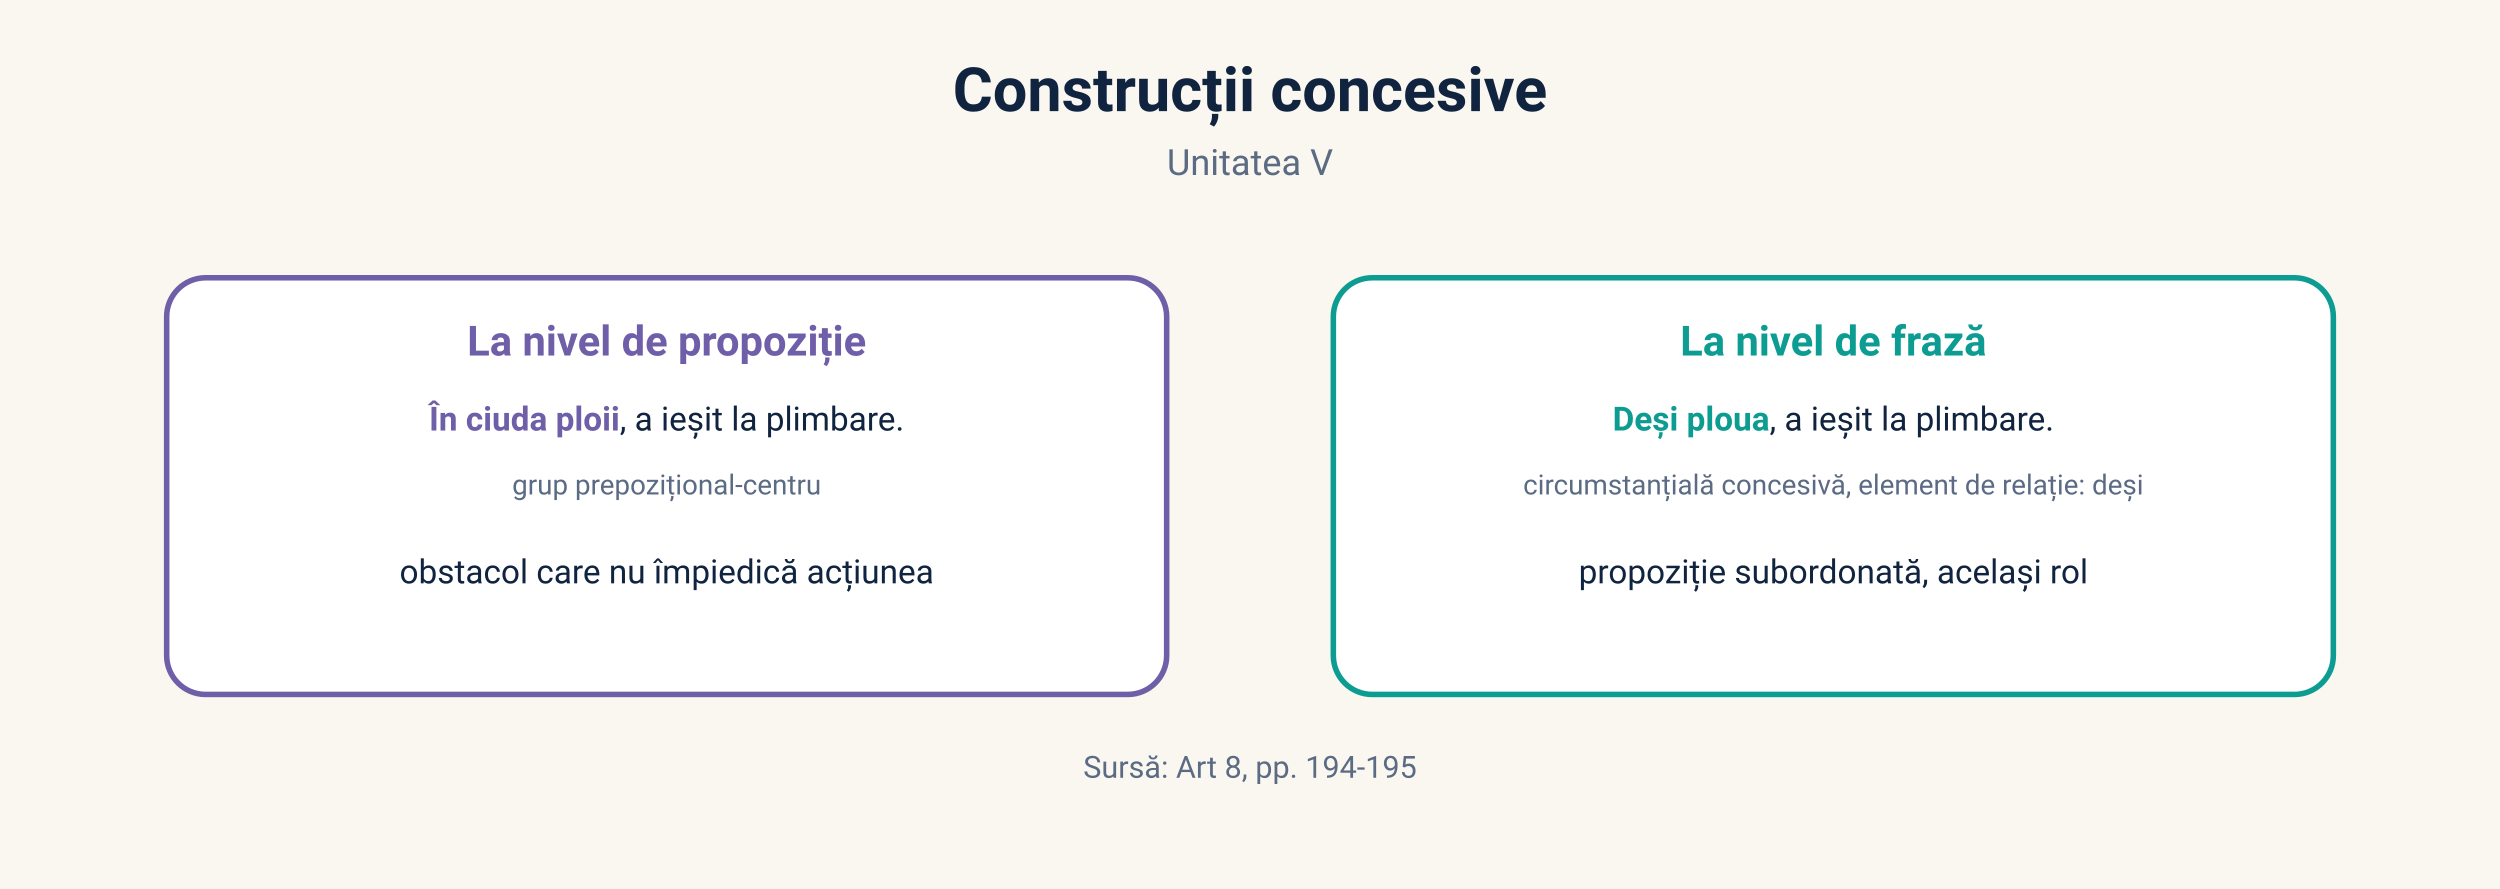
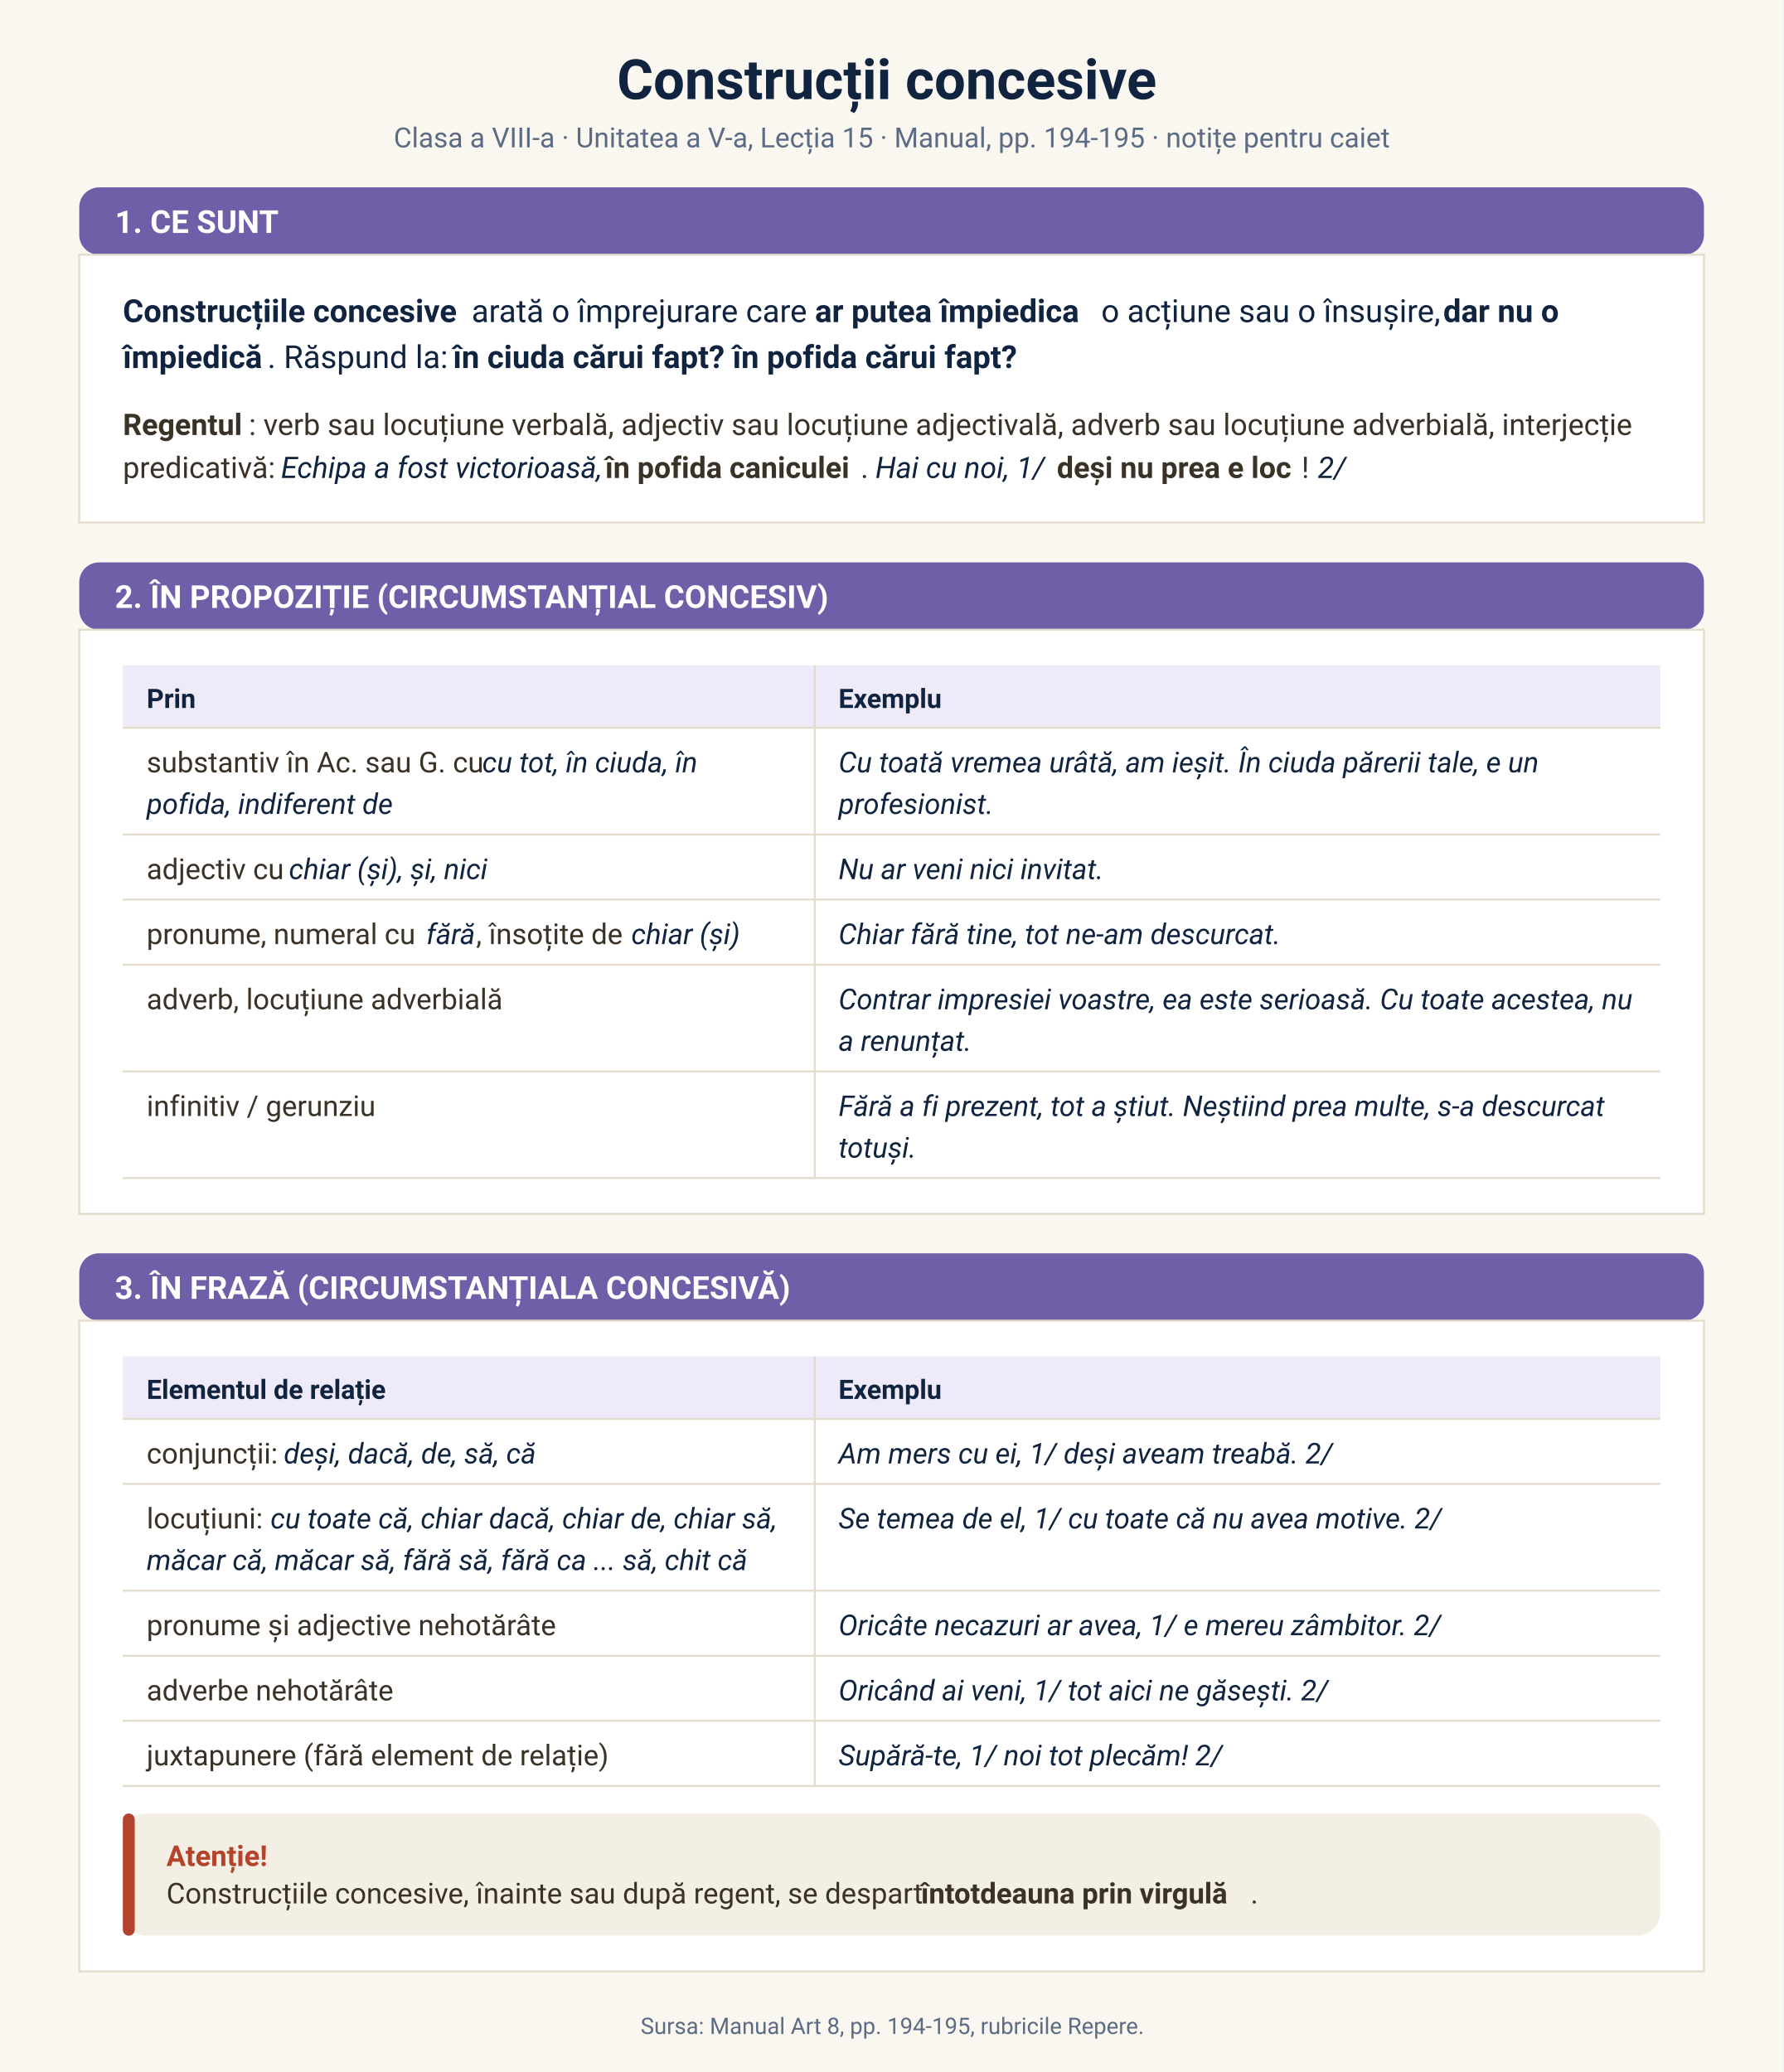
- <svg xmlns="http://www.w3.org/2000/svg" viewBox="0 0 900 320" font-family="'Segoe UI', 'Plus Jakarta Sans', -apple-system, Roboto, sans-serif">
-   <rect width="900" height="320" fill="#faf7f0" />
-   <text x="450" y="40" text-anchor="middle" font-size="22" font-weight="700" fill="#10233f">Construcții concesive</text>
-   <text x="450" y="63" text-anchor="middle" font-size="13" fill="#5b6b83">Unitatea V</text>
-   <g>
-     <rect x="60" y="100" width="360" height="150" rx="14" fill="#ffffff" stroke="#6f5ea8" stroke-width="2" />
-     <text x="240" y="128" text-anchor="middle" font-size="15" font-weight="700" fill="#6f5ea8">La nivel de propoziție</text>
-     <text x="240" y="155" text-anchor="middle" font-size="12" fill="#10233f">
-       <tspan fill="#6f5ea8" font-weight="700">În ciuda ploii</tspan>, a ieșit la plimbare.</text>
-     <text x="240" y="178" text-anchor="middle" font-size="10" fill="#5b6b83">grup prepozițional-centru</text>
-     <text x="240" y="210" text-anchor="middle" font-size="12" fill="#10233f">obstacol care nu împiedică acțiunea</text>
-   </g>
-   <g>
-     <rect x="480" y="100" width="360" height="150" rx="14" fill="#ffffff" stroke="#0d9c92" stroke-width="2" />
-     <text x="660" y="128" text-anchor="middle" font-size="15" font-weight="700" fill="#0d9c92">La nivel de frază</text>
-     <text x="660" y="155" text-anchor="middle" font-size="12" fill="#10233f">
-       <tspan fill="#0d9c92" font-weight="700">Deși ploua</tspan>, a ieșit la plimbare.</text>
-     <text x="660" y="178" text-anchor="middle" font-size="10" fill="#5b6b83">circumstanțială concesivă, element de relație: deși</text>
-     <text x="660" y="210" text-anchor="middle" font-size="12" fill="#10233f">propoziție subordonată, același rol</text>
-   </g>
-   <text x="450" y="280" text-anchor="middle" font-size="11" fill="#5b6b83">Sursă: Art 8, pp. 194-195</text>
+ <svg xmlns="http://www.w3.org/2000/svg" viewBox="0 0 900 1046" font-family="'Segoe UI', 'Plus Jakarta Sans', -apple-system, Roboto, sans-serif">
+   <rect width="900" height="1046" fill="#faf7f0" />
+   <text x="311.4" y="50.0" font-size="28" fill="#10233f" font-weight="700" textLength="277.5" lengthAdjust="spacing">Construcții concesive</text>
+   <text x="198.7" y="74.4" font-size="14" fill="#5b6b83" textLength="502.6" lengthAdjust="spacing">Clasa a VIII-a · Unitatea a V-a, Lecția 15 · Manual, pp. 194-195 · notițe pentru caiet</text>
+   <rect x="40" y="94.6" width="820" height="34" rx="10" fill="#6f5ea8" />
+   <text x="58" y="117.6" font-size="16" font-weight="700" fill="#ffffff">1. CE SUNT</text>
+   <rect x="40" y="128.6" width="820" height="135.2" fill="#ffffff" stroke="#e3dccb" />
+   <text x="62.0" y="162.6" font-size="16" fill="#10233f" font-weight="700" textLength="171.7" lengthAdjust="spacing">Construcțiile concesive</text>
+   <text x="238.0" y="162.6" font-size="16" fill="#10233f" textLength="169.0" lengthAdjust="spacing">arată o împrejurare care</text>
+   <text x="411.3" y="162.6" font-size="16" fill="#10233f" font-weight="700" textLength="140.2" lengthAdjust="spacing">ar putea împiedica</text>
+   <text x="555.8" y="162.6" font-size="16" fill="#10233f" textLength="168.3" lengthAdjust="spacing">o acțiune sau o însușire,</text>
+   <text x="728.4" y="162.6" font-size="16" fill="#10233f" font-weight="700" textLength="63.2" lengthAdjust="spacing">dar nu o</text>
+   <text x="62.0" y="185.8" font-size="16" fill="#10233f" font-weight="700" textLength="73.0" lengthAdjust="spacing">împiedică</text>
+   <text x="135.0" y="185.8" font-size="16" fill="#10233f" textLength="89.3" lengthAdjust="spacing">. Răspund la:</text>
+   <text x="228.6" y="185.8" font-size="16" fill="#10233f" font-weight="700" textLength="298.9" lengthAdjust="spacing">în ciuda cărui fapt? în pofida cărui fapt?</text>
+   <text x="62.0" y="219.6" font-size="15" fill="#3a3226" font-weight="700" textLength="63.6" lengthAdjust="spacing">Regentul</text>
+   <text x="125.6" y="219.6" font-size="15" fill="#3a3226" textLength="694.0" lengthAdjust="spacing">: verb sau locuțiune verbală, adjectiv sau locuțiune adjectivală, adverb sau locuțiune adverbială, interjecție</text>
+   <text x="62.0" y="241.3" font-size="15" fill="#3a3226" textLength="75.7" lengthAdjust="spacing">predicativă:</text>
+   <text x="141.8" y="241.3" font-size="15" fill="#10233f" font-style="italic" textLength="159.6" lengthAdjust="spacing">Echipa a fost victorioasă,</text>
+   <text x="305.4" y="241.3" font-size="15" fill="#3a3226" font-weight="700" textLength="129.0" lengthAdjust="spacing">în pofida caniculei</text>
+   <text x="434.4" y="241.3" font-size="15" fill="#3a3226" textLength="3.3" lengthAdjust="spacing">.</text>
+   <text x="441.8" y="241.3" font-size="15" fill="#10233f" font-style="italic" textLength="87.6" lengthAdjust="spacing">Hai cu noi, 1/</text>
+   <text x="533.4" y="241.3" font-size="15" fill="#3a3226" font-weight="700" textLength="123.5" lengthAdjust="spacing">deși nu prea e loc</text>
+   <text x="656.9" y="241.3" font-size="15" fill="#3a3226" textLength="4.2" lengthAdjust="spacing">!</text>
+   <text x="665.1" y="241.3" font-size="15" fill="#10233f" font-style="italic" textLength="14.1" lengthAdjust="spacing">2/</text>
+   <rect x="40" y="283.9" width="820" height="34" rx="10" fill="#6f5ea8" />
+   <text x="58" y="306.9" font-size="16" font-weight="700" fill="#ffffff">2. ÎN PROPOZIȚIE (CIRCUMSTANȚIAL CONCESIV)</text>
+   <rect x="40" y="317.9" width="820" height="294.9" fill="#ffffff" stroke="#e3dccb" />
+   <rect x="62.0" y="335.9" width="776.0" height="31.6" fill="#efeaf8" />
+   <text x="74.0" y="357.4" font-size="13.5" fill="#10233f" font-weight="700" textLength="25.6" lengthAdjust="spacing">Prin</text>
+   <text x="423.2" y="357.4" font-size="13.5" fill="#10233f" font-weight="700" textLength="54.7" lengthAdjust="spacing">Exemplu</text>
+   <line x1="62.0" y1="367.4" x2="838.0" y2="367.4" stroke="#e3dccb" />
+   <text x="74.0" y="389.9" font-size="14.5" fill="#3a3226" textLength="165.4" lengthAdjust="spacing">substantiv în Ac. sau G. cu</text>
+   <text x="243.4" y="389.9" font-size="14.5" fill="#10233f" font-style="italic" textLength="111.4" lengthAdjust="spacing">cu tot, în ciuda, în</text>
+   <text x="74.0" y="410.9" font-size="14.5" fill="#10233f" font-style="italic" textLength="125.4" lengthAdjust="spacing">pofida, indiferent de</text>
+   <text x="423.2" y="389.9" font-size="14.5" fill="#10233f" font-style="italic" textLength="361.8" lengthAdjust="spacing">Cu toată vremea urâtă, am ieșit. În ciuda părerii tale, e un</text>
+   <text x="423.2" y="410.9" font-size="14.5" fill="#10233f" font-style="italic" textLength="75.3" lengthAdjust="spacing">profesionist.</text>
+   <line x1="62.0" y1="421.3" x2="838.0" y2="421.3" stroke="#e3dccb" />
+   <text x="74.0" y="443.8" font-size="14.5" fill="#3a3226" textLength="67.9" lengthAdjust="spacing">adjectiv cu</text>
+   <text x="145.8" y="443.8" font-size="14.5" fill="#10233f" font-style="italic" textLength="99.3" lengthAdjust="spacing">chiar (și), și, nici</text>
+   <text x="423.2" y="443.8" font-size="14.5" fill="#10233f" font-style="italic" textLength="138.3" lengthAdjust="spacing">Nu ar veni nici invitat.</text>
+   <line x1="62.0" y1="454.1" x2="838.0" y2="454.1" stroke="#e3dccb" />
+   <text x="74.0" y="476.6" font-size="14.5" fill="#3a3226" textLength="137.2" lengthAdjust="spacing">pronume, numeral cu</text>
+   <text x="215.1" y="476.6" font-size="14.5" fill="#10233f" font-style="italic" textLength="25.2" lengthAdjust="spacing">fără</text>
+   <text x="240.3" y="476.6" font-size="14.5" fill="#3a3226" textLength="74.4" lengthAdjust="spacing">, însoțite de</text>
+   <text x="318.6" y="476.6" font-size="14.5" fill="#10233f" font-style="italic" textLength="53.5" lengthAdjust="spacing">chiar (și)</text>
+   <text x="423.2" y="476.6" font-size="14.5" fill="#10233f" font-style="italic" textLength="226.8" lengthAdjust="spacing">Chiar fără tine, tot ne-am descurcat.</text>
+   <line x1="62.0" y1="487.0" x2="838.0" y2="487.0" stroke="#e3dccb" />
+   <text x="74.0" y="509.5" font-size="14.5" fill="#3a3226" textLength="180.4" lengthAdjust="spacing">adverb, locuțiune adverbială</text>
+   <text x="423.2" y="509.5" font-size="14.5" fill="#10233f" font-style="italic" textLength="398.2" lengthAdjust="spacing">Contrar impresiei voastre, ea este serioasă. Cu toate acestea, nu</text>
+   <text x="423.2" y="530.5" font-size="14.5" fill="#10233f" font-style="italic" textLength="68.7" lengthAdjust="spacing">a renunțat.</text>
+   <line x1="62.0" y1="540.9" x2="838.0" y2="540.9" stroke="#e3dccb" />
+   <text x="74.0" y="563.4" font-size="14.5" fill="#3a3226" textLength="116.3" lengthAdjust="spacing">infinitiv / gerunziu</text>
+   <text x="423.2" y="563.4" font-size="14.5" fill="#10233f" font-style="italic" textLength="389.8" lengthAdjust="spacing">Fără a fi prezent, tot a știut. Neștiind prea multe, s-a descurcat</text>
+   <text x="423.2" y="584.4" font-size="14.5" fill="#10233f" font-style="italic" textLength="38.0" lengthAdjust="spacing">totuși.</text>
+   <line x1="62.0" y1="594.7" x2="838.0" y2="594.7" stroke="#e3dccb" />
+   <line x1="411.2" y1="335.9" x2="411.2" y2="594.7" stroke="#e3dccb" />
+   <rect x="40" y="632.7" width="820" height="34" rx="10" fill="#6f5ea8" />
+   <text x="58" y="655.7" font-size="16" font-weight="700" fill="#ffffff">3. ÎN FRAZĂ (CIRCUMSTANȚIALA CONCESIVĂ)</text>
+   <rect x="40" y="666.7" width="820" height="328.5" fill="#ffffff" stroke="#e3dccb" />
+   <rect x="62.0" y="684.7" width="776.0" height="31.6" fill="#efeaf8" />
+   <text x="74.0" y="706.2" font-size="13.5" fill="#10233f" font-weight="700" textLength="126.8" lengthAdjust="spacing">Elementul de relație</text>
+   <text x="423.2" y="706.2" font-size="13.5" fill="#10233f" font-weight="700" textLength="54.7" lengthAdjust="spacing">Exemplu</text>
+   <line x1="62.0" y1="716.3" x2="838.0" y2="716.3" stroke="#e3dccb" />
+   <text x="74.0" y="738.8" font-size="14.5" fill="#3a3226" textLength="65.2" lengthAdjust="spacing">conjuncții:</text>
+   <text x="143.2" y="738.8" font-size="14.5" fill="#10233f" font-style="italic" textLength="125.6" lengthAdjust="spacing">deși, dacă, de, să, că</text>
+   <text x="423.2" y="738.8" font-size="14.5" fill="#10233f" font-style="italic" textLength="249.5" lengthAdjust="spacing">Am mers cu ei, 1/ deși aveam treabă. 2/</text>
+   <line x1="62.0" y1="749.1" x2="838.0" y2="749.1" stroke="#e3dccb" />
+   <text x="74.0" y="771.6" font-size="14.5" fill="#3a3226" textLength="58.6" lengthAdjust="spacing">locuțiuni:</text>
+   <text x="136.5" y="771.6" font-size="14.5" fill="#10233f" font-style="italic" textLength="257.2" lengthAdjust="spacing">cu toate că, chiar dacă, chiar de, chiar să,</text>
+   <text x="74.0" y="792.6" font-size="14.5" fill="#10233f" font-style="italic" textLength="301.7" lengthAdjust="spacing">măcar că, măcar să, fără să, fără ca ... să, chit că</text>
+   <text x="423.2" y="771.6" font-size="14.5" fill="#10233f" font-style="italic" textLength="305.2" lengthAdjust="spacing">Se temea de el, 1/ cu toate că nu avea motive. 2/</text>
+   <line x1="62.0" y1="803.0" x2="838.0" y2="803.0" stroke="#e3dccb" />
+   <text x="74.0" y="825.5" font-size="14.5" fill="#3a3226" textLength="206.5" lengthAdjust="spacing">pronume și adjective nehotărâte</text>
+   <text x="423.2" y="825.5" font-size="14.5" fill="#10233f" font-style="italic" textLength="309.7" lengthAdjust="spacing">Oricâte necazuri ar avea, 1/ e mereu zâmbitor. 2/</text>
+   <line x1="62.0" y1="835.9" x2="838.0" y2="835.9" stroke="#e3dccb" />
+   <text x="74.0" y="858.4" font-size="14.5" fill="#3a3226" textLength="125.4" lengthAdjust="spacing">adverbe nehotărâte</text>
+   <text x="423.2" y="858.4" font-size="14.5" fill="#10233f" font-style="italic" textLength="249.3" lengthAdjust="spacing">Oricând ai veni, 1/ tot aici ne găsești. 2/</text>
+   <line x1="62.0" y1="868.7" x2="838.0" y2="868.7" stroke="#e3dccb" />
+   <text x="74.0" y="891.2" font-size="14.5" fill="#3a3226" textLength="232.0" lengthAdjust="spacing">juxtapunere (fără element de relație)</text>
+   <text x="423.2" y="891.2" font-size="14.5" fill="#10233f" font-style="italic" textLength="198.5" lengthAdjust="spacing">Supără-te, 1/ noi tot plecăm! 2/</text>
+   <line x1="62.0" y1="901.6" x2="838.0" y2="901.6" stroke="#e3dccb" />
+   <line x1="411.2" y1="684.7" x2="411.2" y2="901.5" stroke="#e3dccb" />
+   <rect x="62.0" y="915.5" width="776.0" height="61.7" rx="12" fill="#f3efe4" />
+   <rect x="62.0" y="915.5" width="6" height="61.7" rx="3" fill="#b4432c" />
+   <text x="84.0" y="942.0" font-size="14.5" fill="#b4432c" font-weight="700" textLength="54.8" lengthAdjust="spacing">Atenție!</text>
+   <text x="84.0" y="960.9" font-size="14.5" fill="#3a3226" textLength="376.9" lengthAdjust="spacing">Construcțiile concesive, înainte sau după regent, se despart</text>
+   <text x="464.8" y="960.9" font-size="14.5" fill="#3a3226" font-weight="700" textLength="166.5" lengthAdjust="spacing">întotdeauna prin virgulă</text>
+   <text x="631.2" y="960.9" font-size="14.5" fill="#3a3226" textLength="3.2" lengthAdjust="spacing">.</text>
+   <text x="323.3" y="1026.8" font-size="11.5" fill="#5b6b83" textLength="253.3" lengthAdjust="spacing">Sursa: Manual Art 8, pp. 194-195, rubricile Repere.</text>
</svg>
